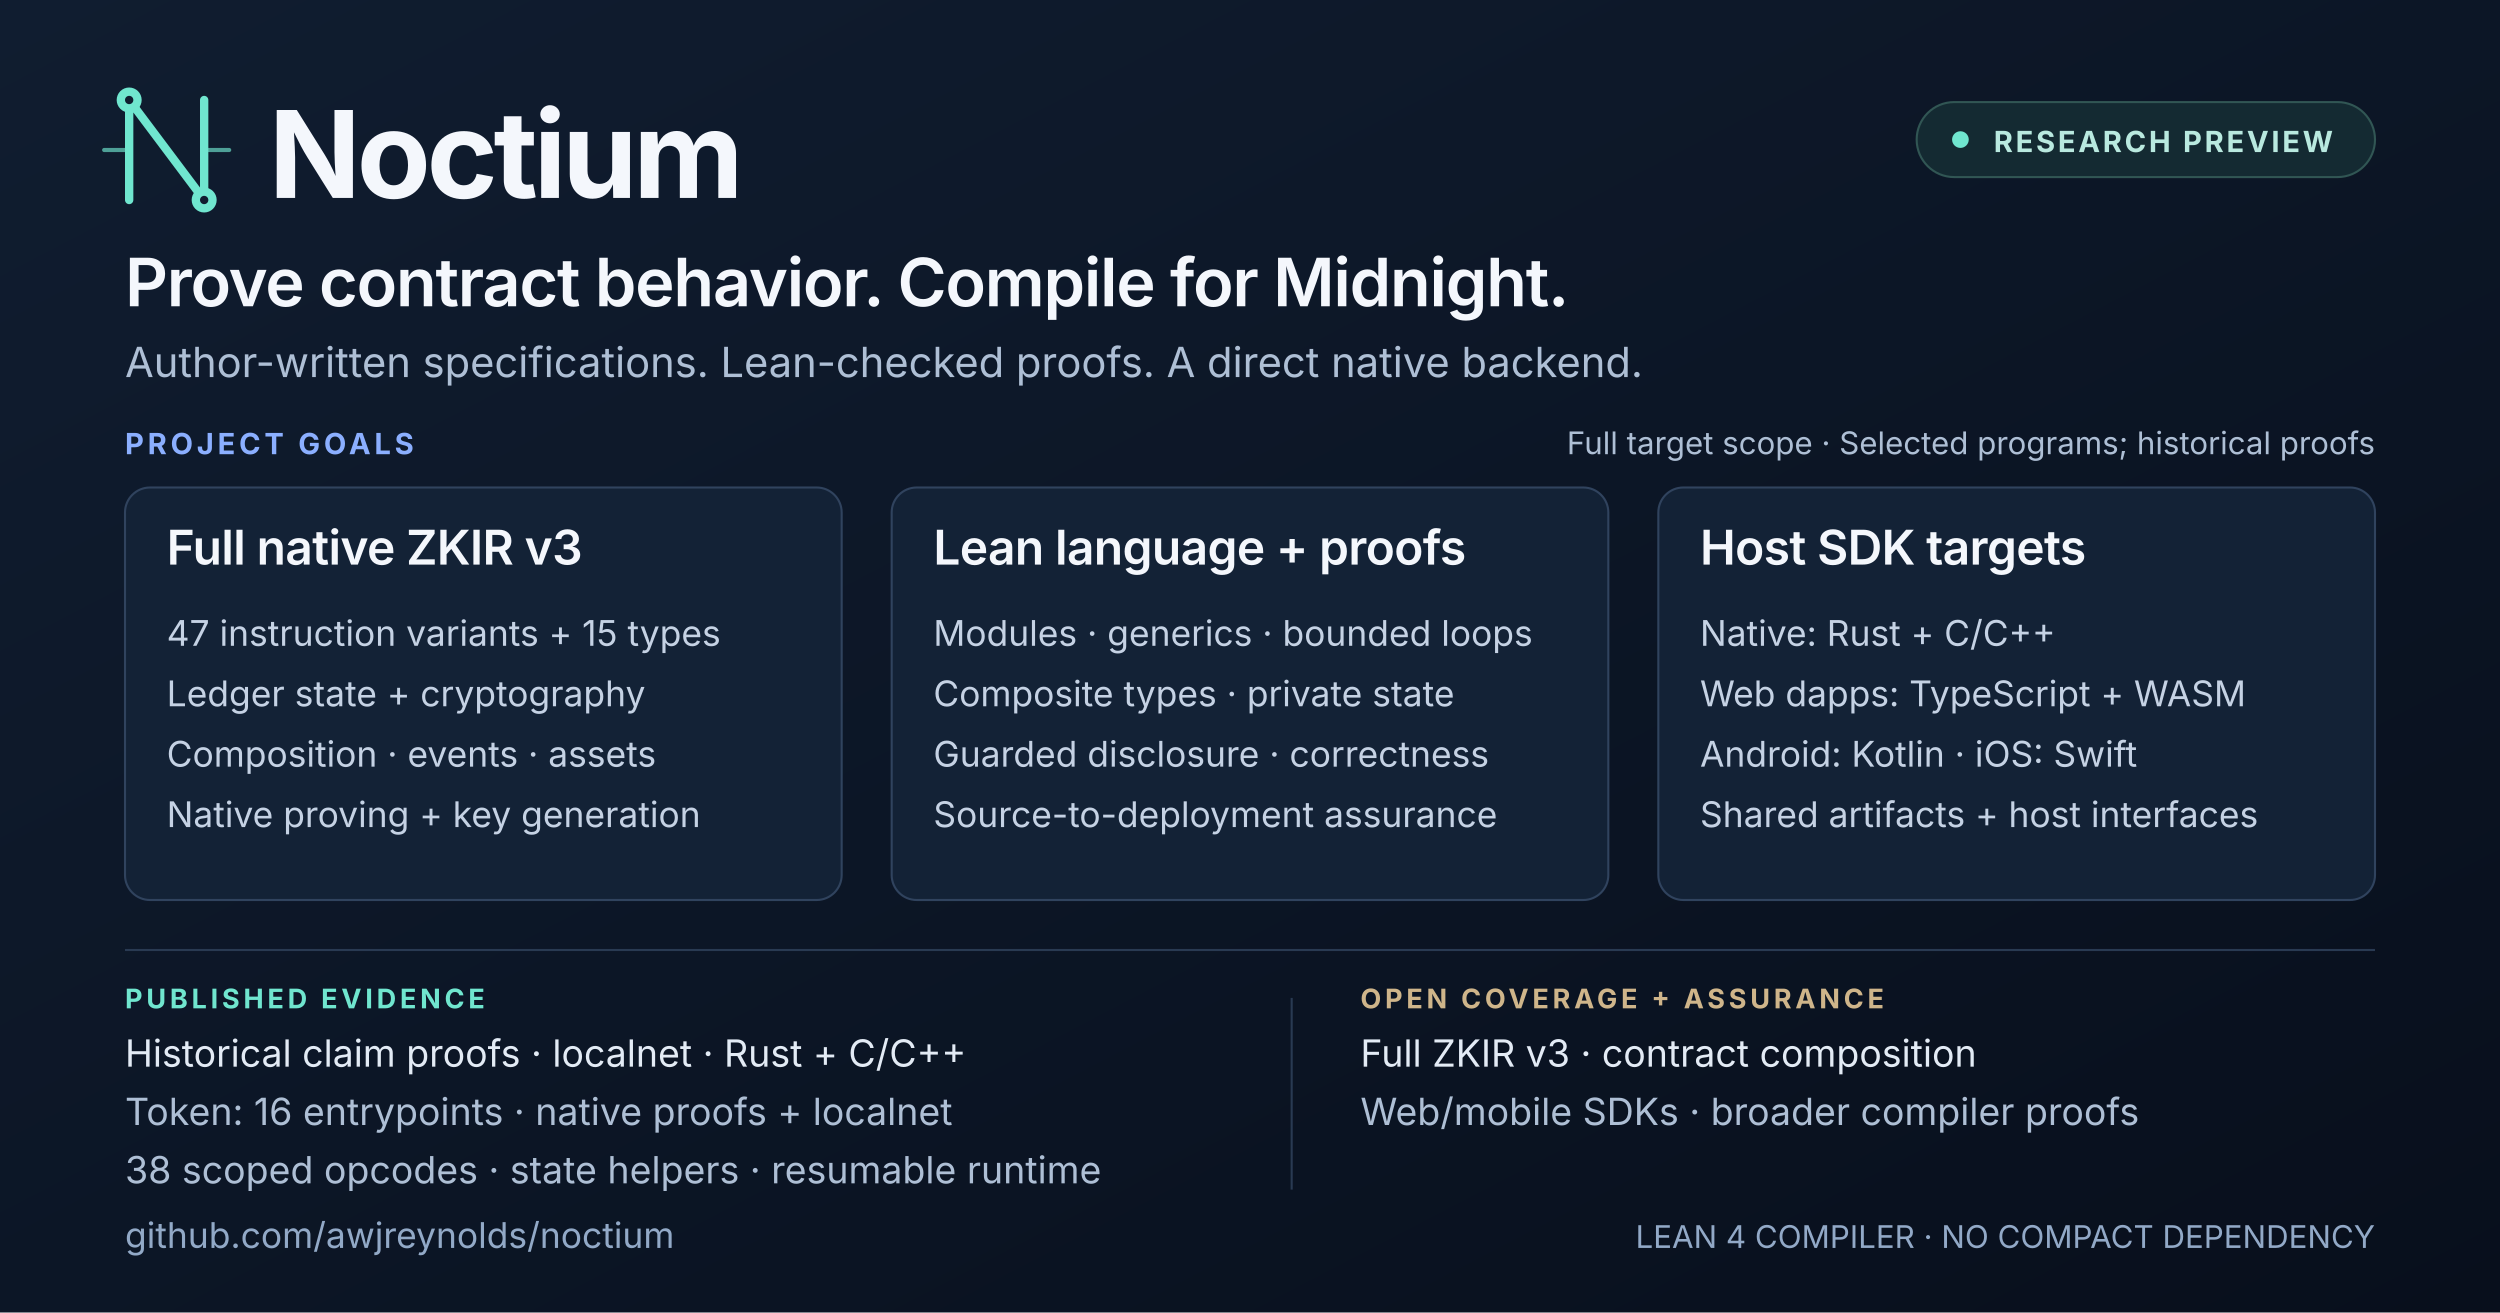
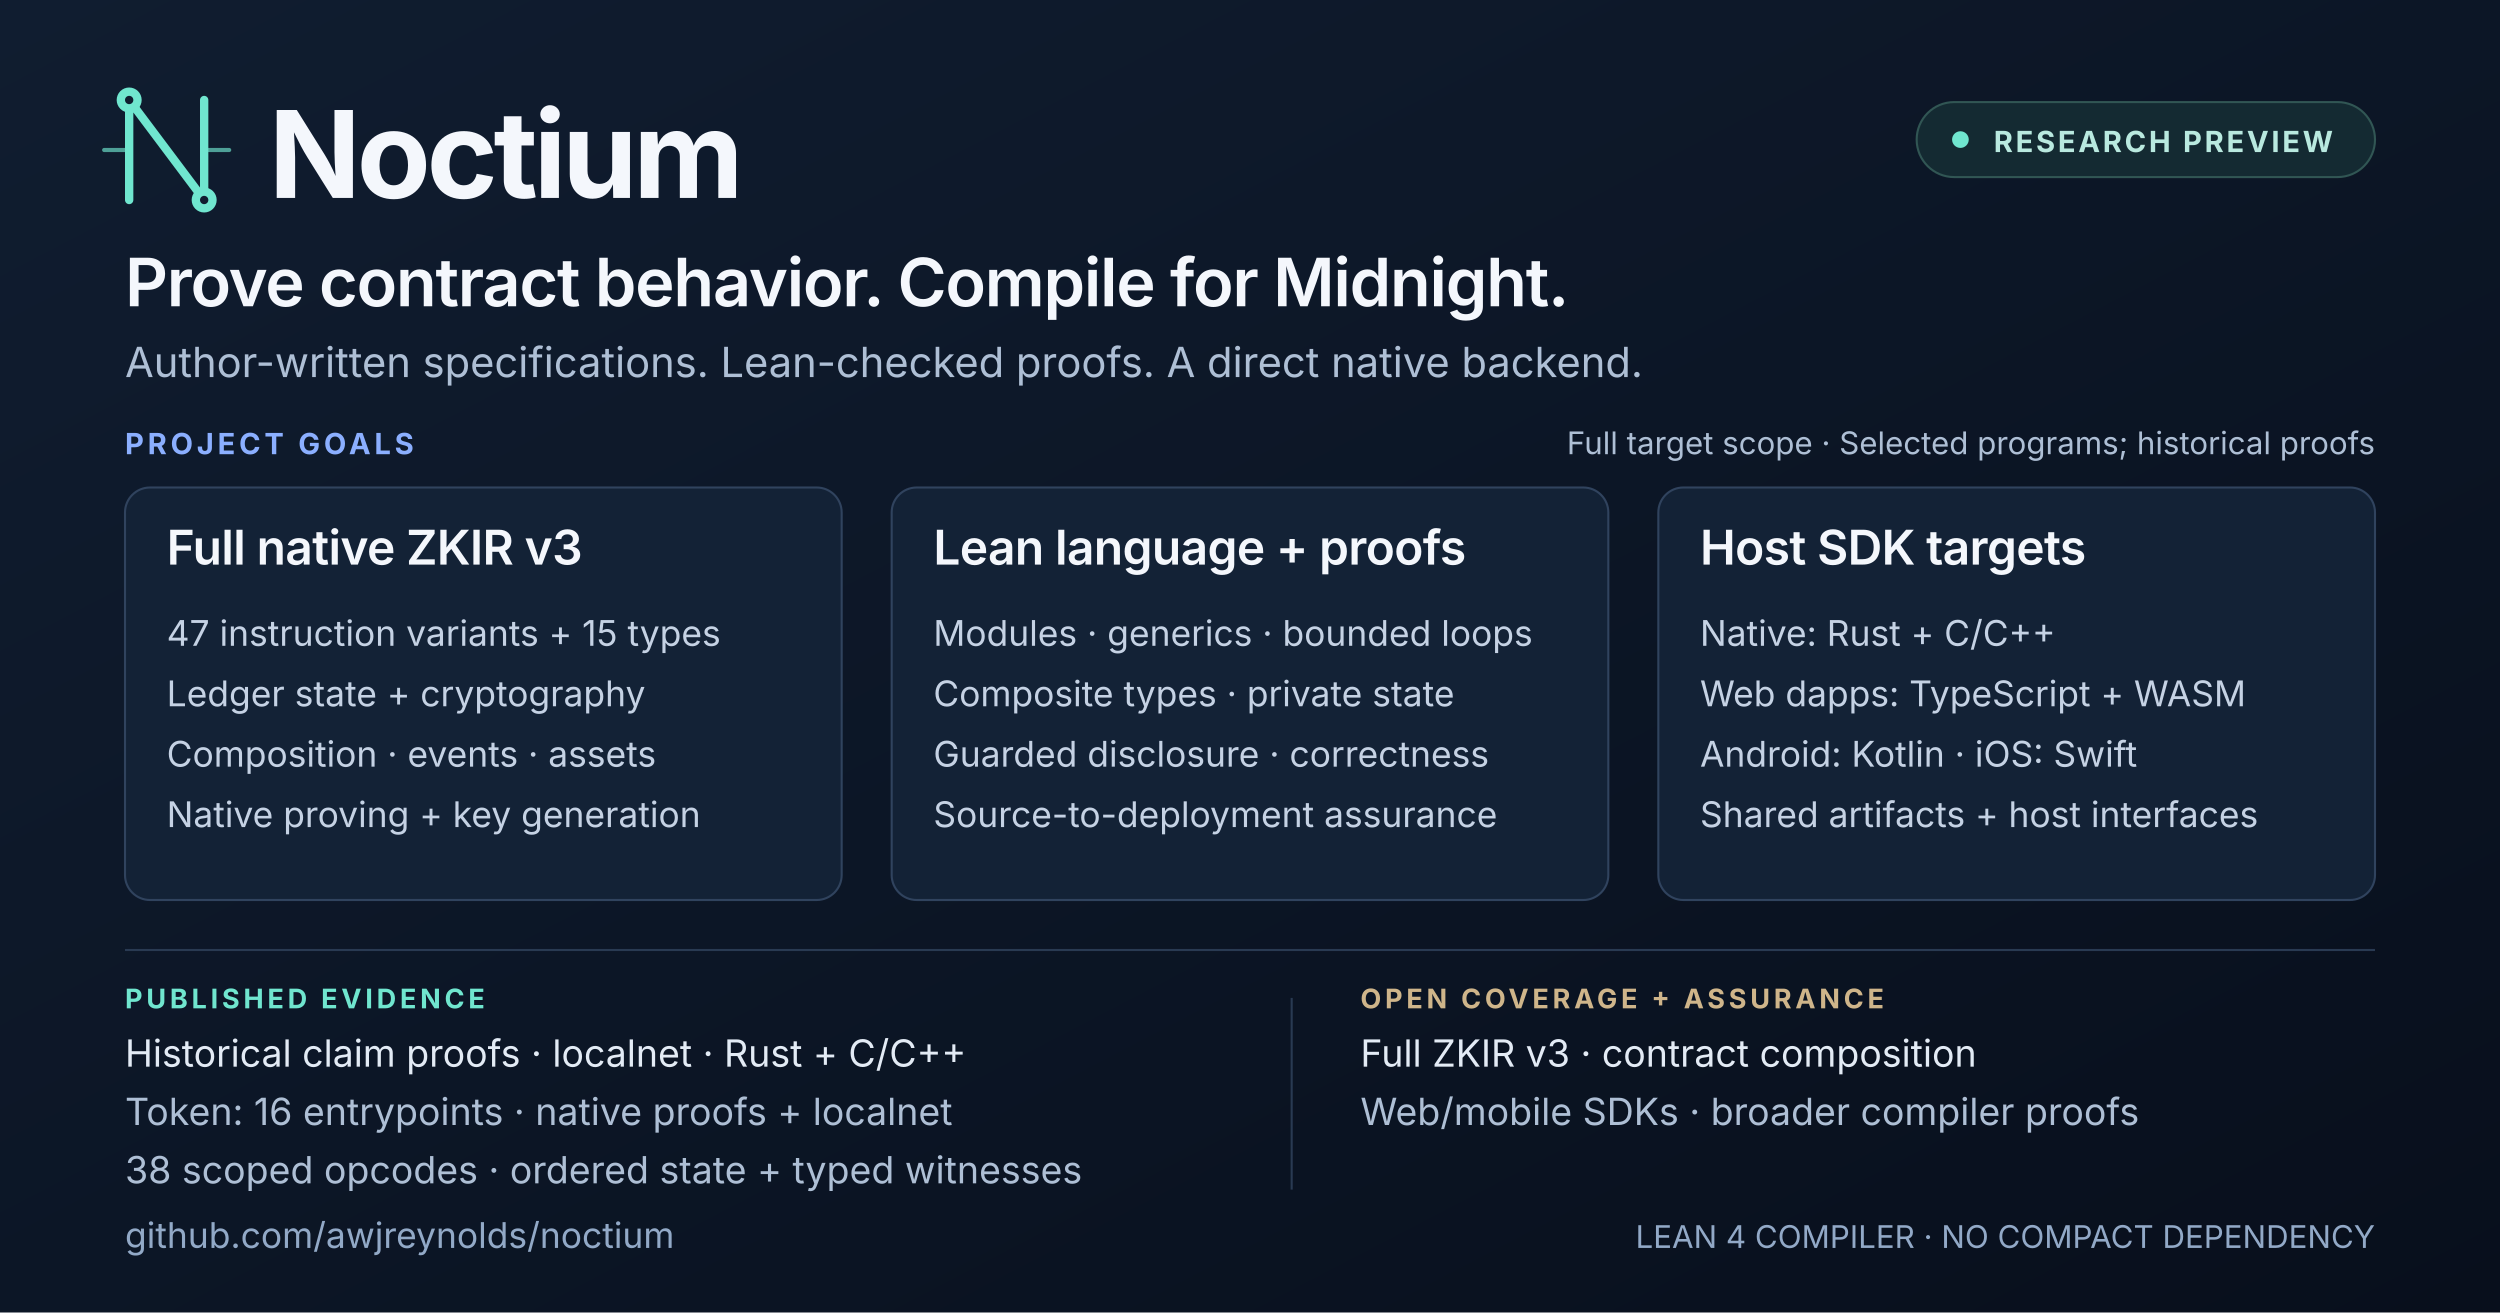
<svg xmlns="http://www.w3.org/2000/svg" width="1200" height="630" viewBox="0 0 1200 630" role="img" aria-labelledby="title description">
  <defs>
    <linearGradient id="background" x1="0" y1="0" x2="1" y2="1">
      <stop offset="0" stop-color="#101D30" />
      <stop offset="1" stop-color="#080F1C" />
    </linearGradient>
    <linearGradient id="accent" x1="0" y1="0" x2="1" y2="0">
      <stop offset="0" stop-color="#70E6CF" />
      <stop offset="1" stop-color="#8BAFFF" />
    </linearGradient>
  </defs>
  <rect width="1200" height="630" fill="url(#background)" />
  <path d="M0 2H1200" stroke="url(#accent)" stroke-width="4" />
  <g stroke="#70E6CF" stroke-width="4" fill="none" stroke-linecap="round" stroke-linejoin="round">
    <path d="M62 96V48L98 96V48" />
    <path d="M50 72H62M98 72H110" stroke-width="2" opacity="0.65" />
    <circle cx="62" cy="48" r="4" fill="#101D30" />
    <circle cx="98" cy="96" r="4" fill="#101D30" />
  </g>
  <g font-family="Inter, Arial, Helvetica, sans-serif">
    <text x="129" y="95" fill="#F4F7FC" font-size="58" font-weight="700" letter-spacing="-2">Noctium</text>
    <rect x="920" y="49" width="220" height="36" rx="18" fill="#142A32" stroke="#315654" />
    <circle cx="941" cy="67" r="4" fill="#70E6CF" />
    <text x="957" y="73" fill="#B9E9DF" font-size="14" font-weight="700" letter-spacing="1.3">RESEARCH PREVIEW</text>
    <text x="60" y="147" fill="#F4F7FC" font-size="32" font-weight="600" letter-spacing="-0.6">Prove contract behavior. Compile for Midnight.</text>
    <text x="60" y="181" fill="#AEBFD5" font-size="20">Author-written specifications. Lean-checked proofs. A direct native backend.</text>
    <text x="60" y="218" fill="#8BAFFF" font-size="14" font-weight="700" letter-spacing="1.8">PROJECT GOALS</text>
    <text x="1140" y="218" fill="#AEBFD5" font-size="15" text-anchor="end">Full target scope · Selected programs; historical proofs</text>
    <g fill="#132236" stroke="#30435E">
      <rect x="60" y="234" width="344" height="198" rx="12" />
      <rect x="428" y="234" width="344" height="198" rx="12" />
      <rect x="796" y="234" width="344" height="198" rx="12" />
    </g>
    <g fill="#F4F7FC" font-size="23" font-weight="600" letter-spacing="-0.3">
      <text x="80" y="271">Full native ZKIR v3</text>
      <text x="448" y="271">Lean language + proofs</text>
      <text x="816" y="271">Host SDK targets</text>
    </g>
    <g fill="#C5D2E4" font-size="17">
      <text x="80" y="310">47 instruction variants + 15 types</text>
      <text x="80" y="339">Ledger state + cryptography</text>
      <text x="80" y="368">Composition · events · assets</text>
      <text x="80" y="397">Native proving + key generation</text>
      <text x="448" y="310">Modules · generics · bounded loops</text>
      <text x="448" y="339">Composite types · private state</text>
      <text x="448" y="368">Guarded disclosure · correctness</text>
      <text x="448" y="397">Source-to-deployment assurance</text>
      <text x="816" y="310">Native: Rust + C/C++</text>
      <text x="816" y="339">Web dapps: TypeScript + WASM</text>
      <text x="816" y="368">Android: Kotlin · iOS: Swift</text>
      <text x="816" y="397">Shared artifacts + host interfaces</text>
    </g>
    <path d="M60 456H1140" stroke="#293A52" />
    <text x="60" y="484" fill="#70E6CF" font-size="13" font-weight="700" letter-spacing="1.8">PUBLISHED EVIDENCE</text>
    <text x="60" y="512" fill="#E3EBF5" font-size="18">Historical claim proofs · localnet · Rust + C/C++</text>
    <text x="60" y="540" fill="#AEBFD5" font-size="18">Token: 16 entrypoints · native proofs + localnet</text>
-     <text x="60" y="568" fill="#AEBFD5" font-size="18">38 scoped opcodes · state helpers · resumable runtime</text>
+     <text x="60" y="568" fill="#AEBFD5" font-size="18">38 scoped opcodes · ordered state + typed witnesses</text>
    <path d="M620 479V571" stroke="#293A52" />
    <text x="653" y="484" fill="#CFB58A" font-size="13" font-weight="700" letter-spacing="1.8">OPEN COVERAGE + ASSURANCE</text>
    <text x="653" y="512" fill="#E3EBF5" font-size="18">Full ZKIR v3 · contract composition</text>
    <text x="653" y="540" fill="#AEBFD5" font-size="18">Web/mobile SDKs · broader compiler proofs</text>
    <text x="60" y="599" fill="#92A9C7" font-size="17">github.com/awjreynolds/noctium</text>
    <text x="1140" y="599" fill="#92A9C7" font-size="15" text-anchor="end">LEAN 4 COMPILER · NO COMPACT DEPENDENCY</text>
  </g>
</svg>
